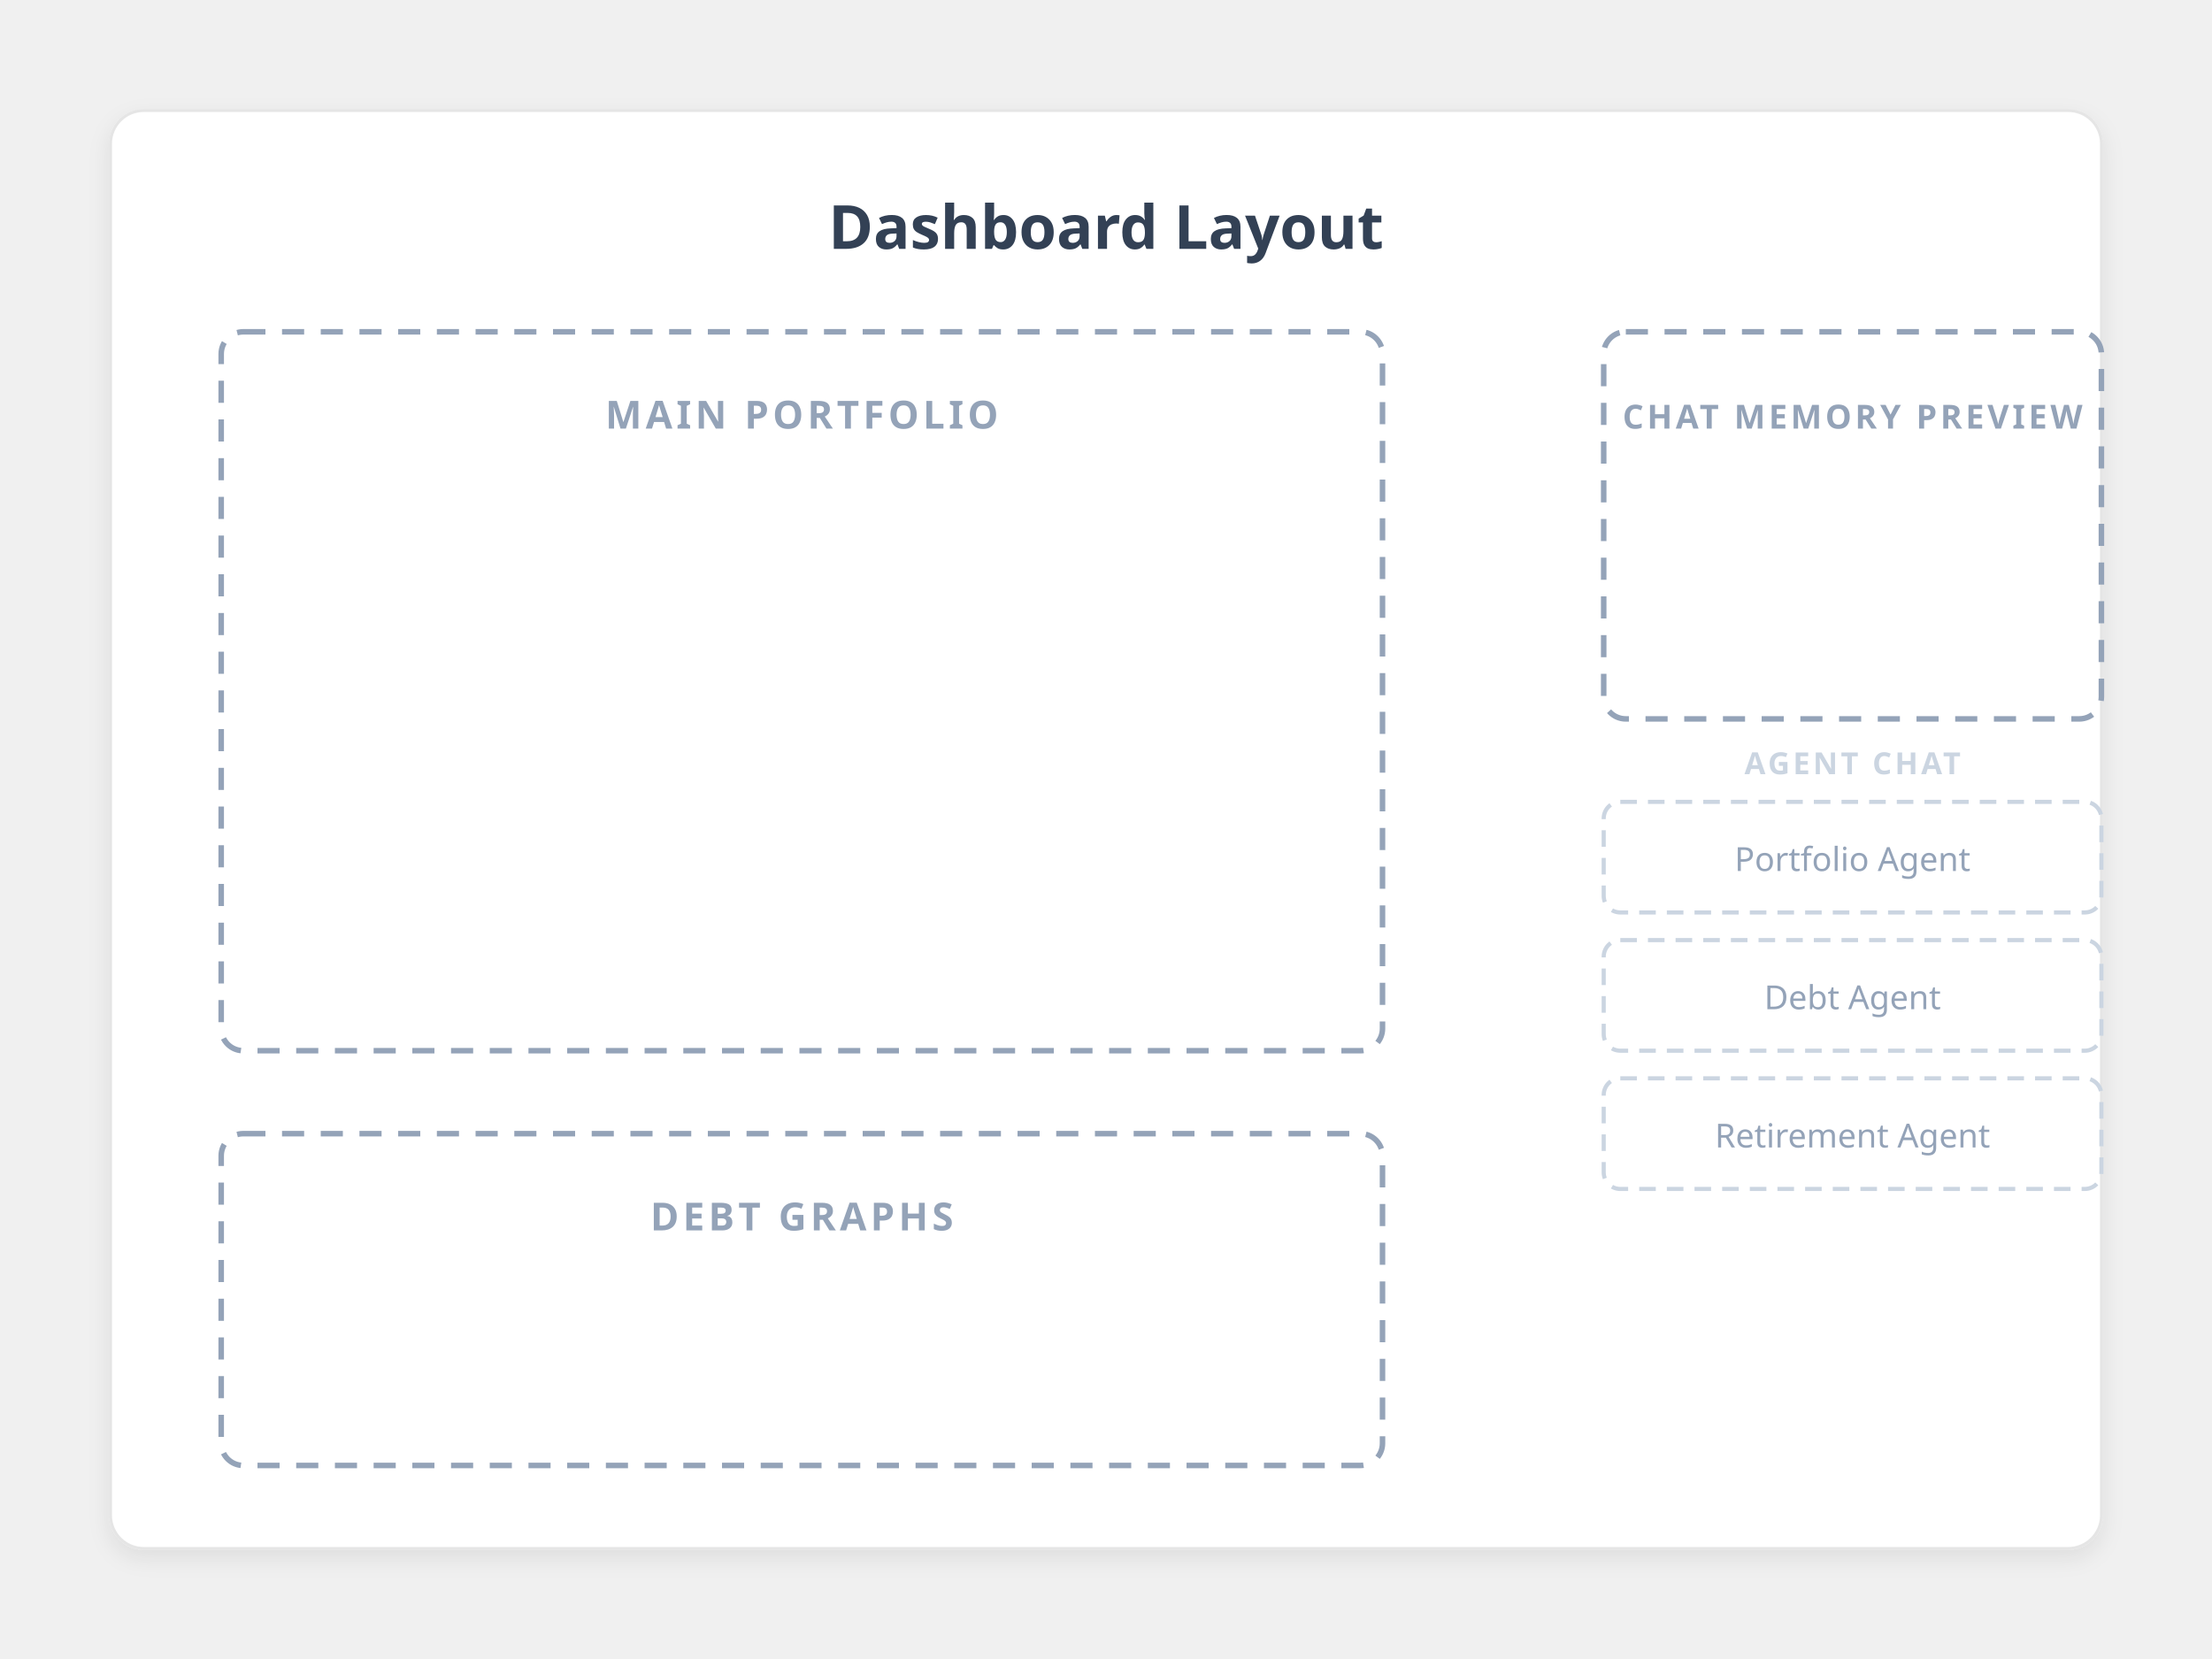
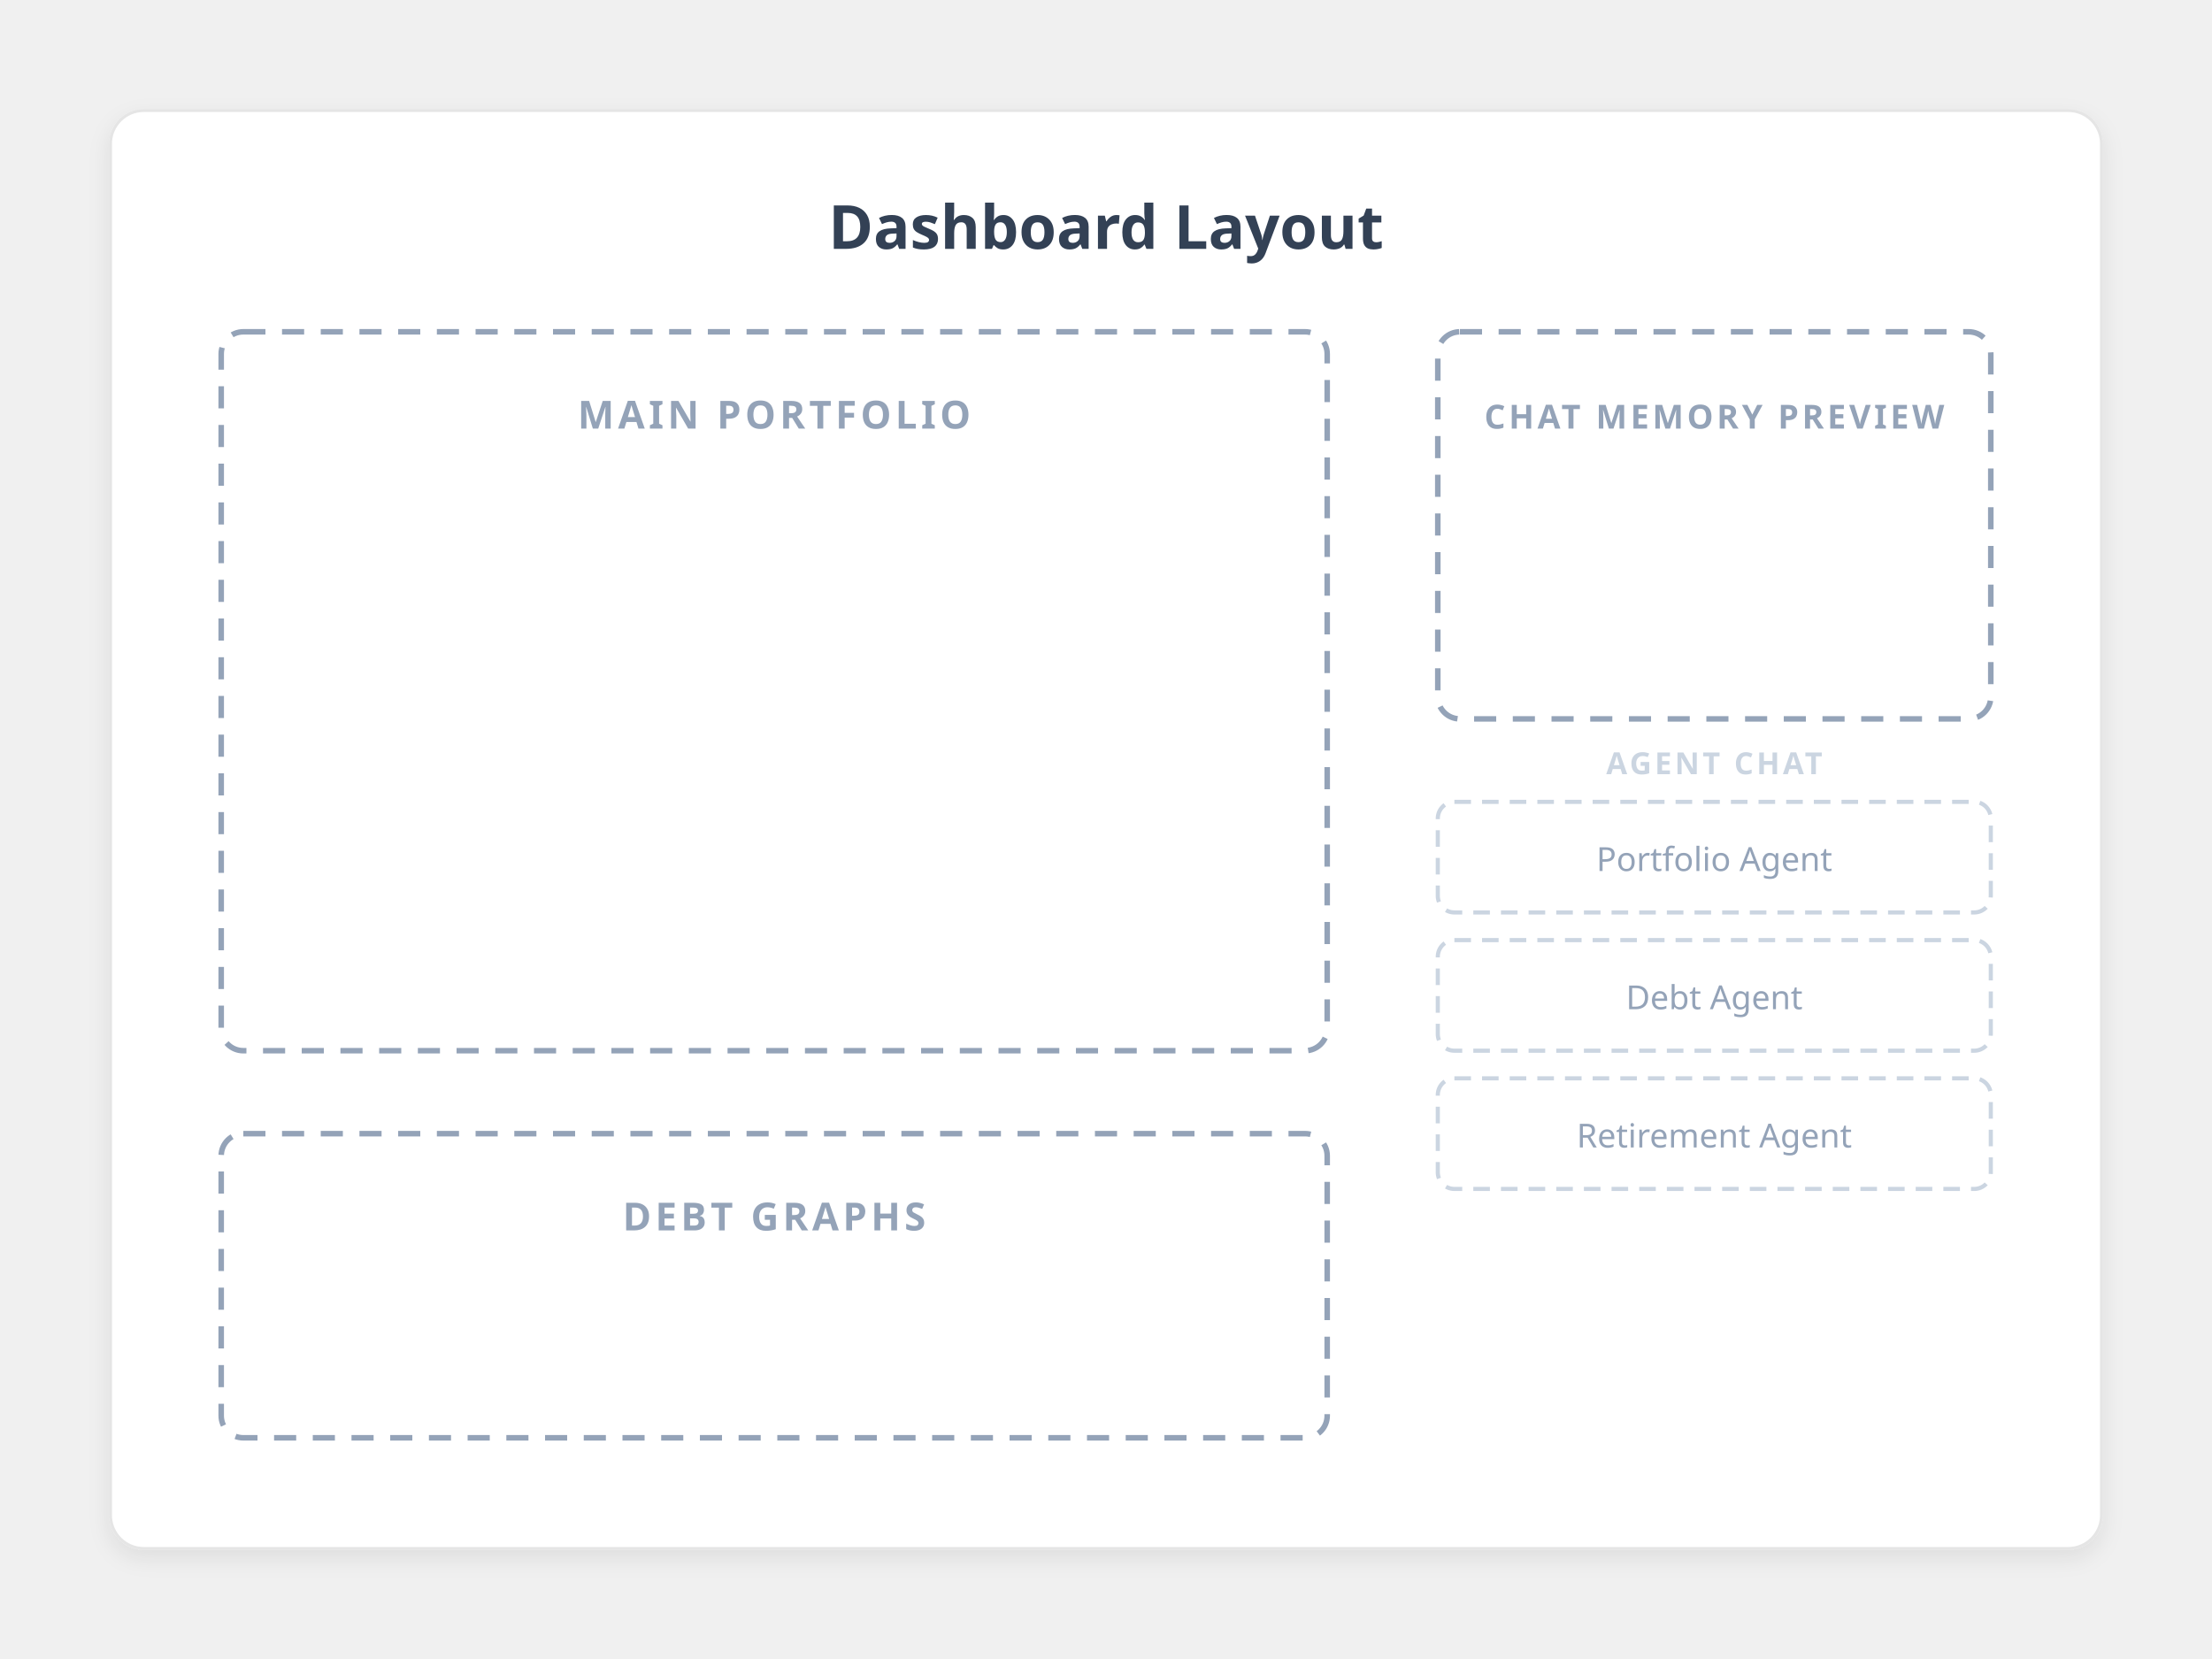
<svg xmlns="http://www.w3.org/2000/svg" viewBox="0 0 800 600" width="800" height="600">
  <defs>
    <filter id="paper-shadow" x="-5%" y="-5%" width="110%" height="110%">
      <feDropShadow dx="0" dy="3" stdDeviation="4" flood-color="#000000" flood-opacity="0.08" />
    </filter>
  </defs>
  <rect x="40" y="40" width="720" height="520" rx="12" ry="12" fill="#ffffff" stroke="#e5e5e5" stroke-width="1" filter="url(#paper-shadow)" />
  <text x="400" y="90" text-anchor="middle" font-family="ui-sans-serif, system-ui, sans-serif" font-size="22" font-weight="600" fill="#334155">
    Dashboard Layout
  </text>
-   <rect x="80" y="120" width="420" height="260" rx="8" ry="8" fill="none" stroke="#94a3b8" stroke-width="2" stroke-dasharray="8 6" />
-   <text x="290" y="155" text-anchor="middle" font-family="ui-sans-serif, system-ui, sans-serif" font-size="14" font-weight="600" fill="#94a3b8" letter-spacing="0.1em">
+   <rect x="80" y="120" width="400" height="260" rx="8" ry="8" fill="none" stroke="#94a3b8" stroke-width="2" stroke-dasharray="8 6" />
+   <text x="280" y="155" text-anchor="middle" font-family="ui-sans-serif, system-ui, sans-serif" font-size="14" font-weight="600" fill="#94a3b8" letter-spacing="0.1em">
    MAIN PORTFOLIO
  </text>
-   <rect x="80" y="410" width="420" height="120" rx="8" ry="8" fill="none" stroke="#94a3b8" stroke-width="2" stroke-dasharray="8 6" />
-   <text x="290" y="445" text-anchor="middle" font-family="ui-sans-serif, system-ui, sans-serif" font-size="14" font-weight="600" fill="#94a3b8" letter-spacing="0.1em">
+   <rect x="80" y="410" width="400" height="110" rx="8" ry="8" fill="none" stroke="#94a3b8" stroke-width="2" stroke-dasharray="8 6" />
+   <text x="280" y="445" text-anchor="middle" font-family="ui-sans-serif, system-ui, sans-serif" font-size="14" font-weight="600" fill="#94a3b8" letter-spacing="0.1em">
    DEBT GRAPHS
  </text>
-   <rect x="580" y="120" width="180" height="140" rx="8" ry="8" fill="none" stroke="#94a3b8" stroke-width="2" stroke-dasharray="8 6" />
-   <text x="670" y="155" text-anchor="middle" font-family="ui-sans-serif, system-ui, sans-serif" font-size="12" font-weight="600" fill="#94a3b8" letter-spacing="0.1em">
+   <rect x="520" y="120" width="200" height="140" rx="8" ry="8" fill="none" stroke="#94a3b8" stroke-width="2" stroke-dasharray="8 6" />
+   <text x="620" y="155" text-anchor="middle" font-family="ui-sans-serif, system-ui, sans-serif" font-size="12" font-weight="600" fill="#94a3b8" letter-spacing="0.1em">
    CHAT MEMORY PREVIEW
  </text>
-   <text x="670" y="280" text-anchor="middle" font-family="ui-sans-serif, system-ui, sans-serif" font-size="11" font-weight="600" fill="#cbd5e1" letter-spacing="0.1em">
+   <text x="620" y="280" text-anchor="middle" font-family="ui-sans-serif, system-ui, sans-serif" font-size="11" font-weight="600" fill="#cbd5e1" letter-spacing="0.1em">
    AGENT CHAT
  </text>
-   <rect x="580" y="290" width="180" height="40" rx="6" ry="6" fill="none" stroke="#cbd5e1" stroke-width="1.5" stroke-dasharray="6 4" />
-   <text x="670" y="315" text-anchor="middle" font-family="ui-sans-serif, system-ui, sans-serif" font-size="12" font-weight="500" fill="#94a3b8">
+   <rect x="520" y="290" width="200" height="40" rx="6" ry="6" fill="none" stroke="#cbd5e1" stroke-width="1.5" stroke-dasharray="6 4" />
+   <text x="620" y="315" text-anchor="middle" font-family="ui-sans-serif, system-ui, sans-serif" font-size="12" font-weight="500" fill="#94a3b8">
    Portfolio Agent
  </text>
-   <rect x="580" y="340" width="180" height="40" rx="6" ry="6" fill="none" stroke="#cbd5e1" stroke-width="1.5" stroke-dasharray="6 4" />
-   <text x="670" y="365" text-anchor="middle" font-family="ui-sans-serif, system-ui, sans-serif" font-size="12" font-weight="500" fill="#94a3b8">
+   <rect x="520" y="340" width="200" height="40" rx="6" ry="6" fill="none" stroke="#cbd5e1" stroke-width="1.5" stroke-dasharray="6 4" />
+   <text x="620" y="365" text-anchor="middle" font-family="ui-sans-serif, system-ui, sans-serif" font-size="12" font-weight="500" fill="#94a3b8">
    Debt Agent
  </text>
-   <rect x="580" y="390" width="180" height="40" rx="6" ry="6" fill="none" stroke="#cbd5e1" stroke-width="1.5" stroke-dasharray="6 4" />
-   <text x="670" y="415" text-anchor="middle" font-family="ui-sans-serif, system-ui, sans-serif" font-size="12" font-weight="500" fill="#94a3b8">
+   <rect x="520" y="390" width="200" height="40" rx="6" ry="6" fill="none" stroke="#cbd5e1" stroke-width="1.5" stroke-dasharray="6 4" />
+   <text x="620" y="415" text-anchor="middle" font-family="ui-sans-serif, system-ui, sans-serif" font-size="12" font-weight="500" fill="#94a3b8">
    Retirement Agent
  </text>
</svg>
